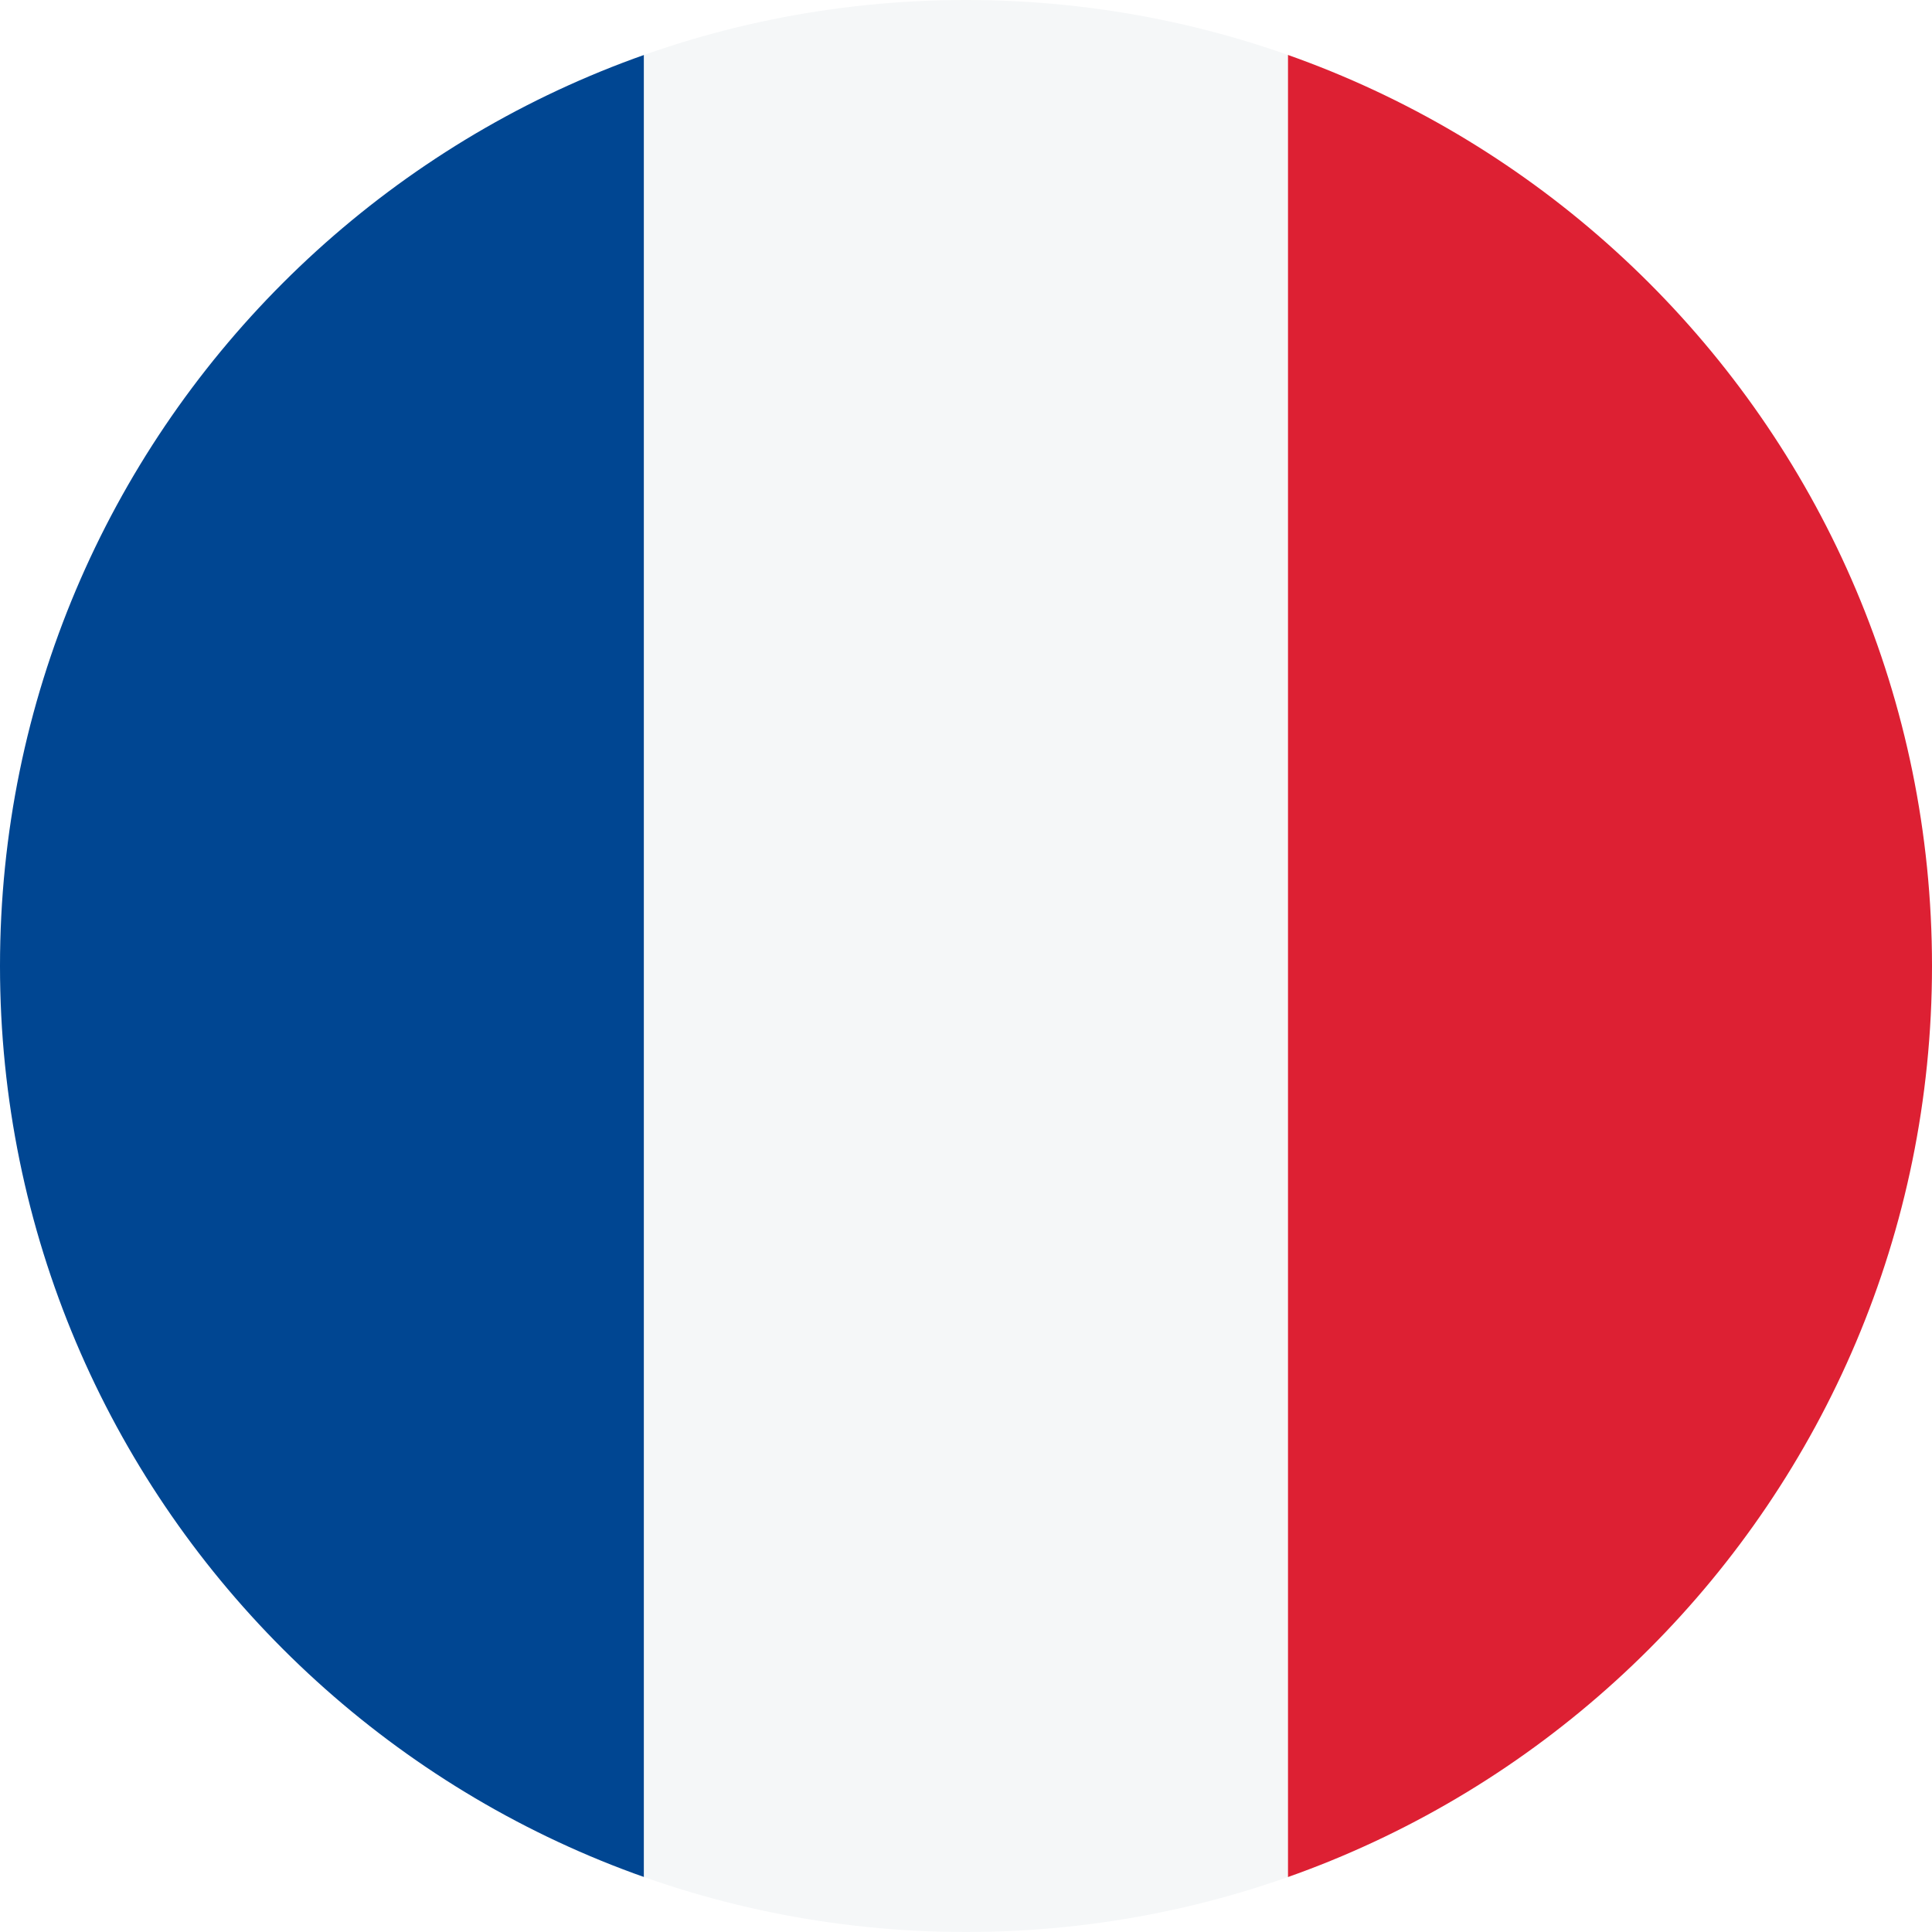
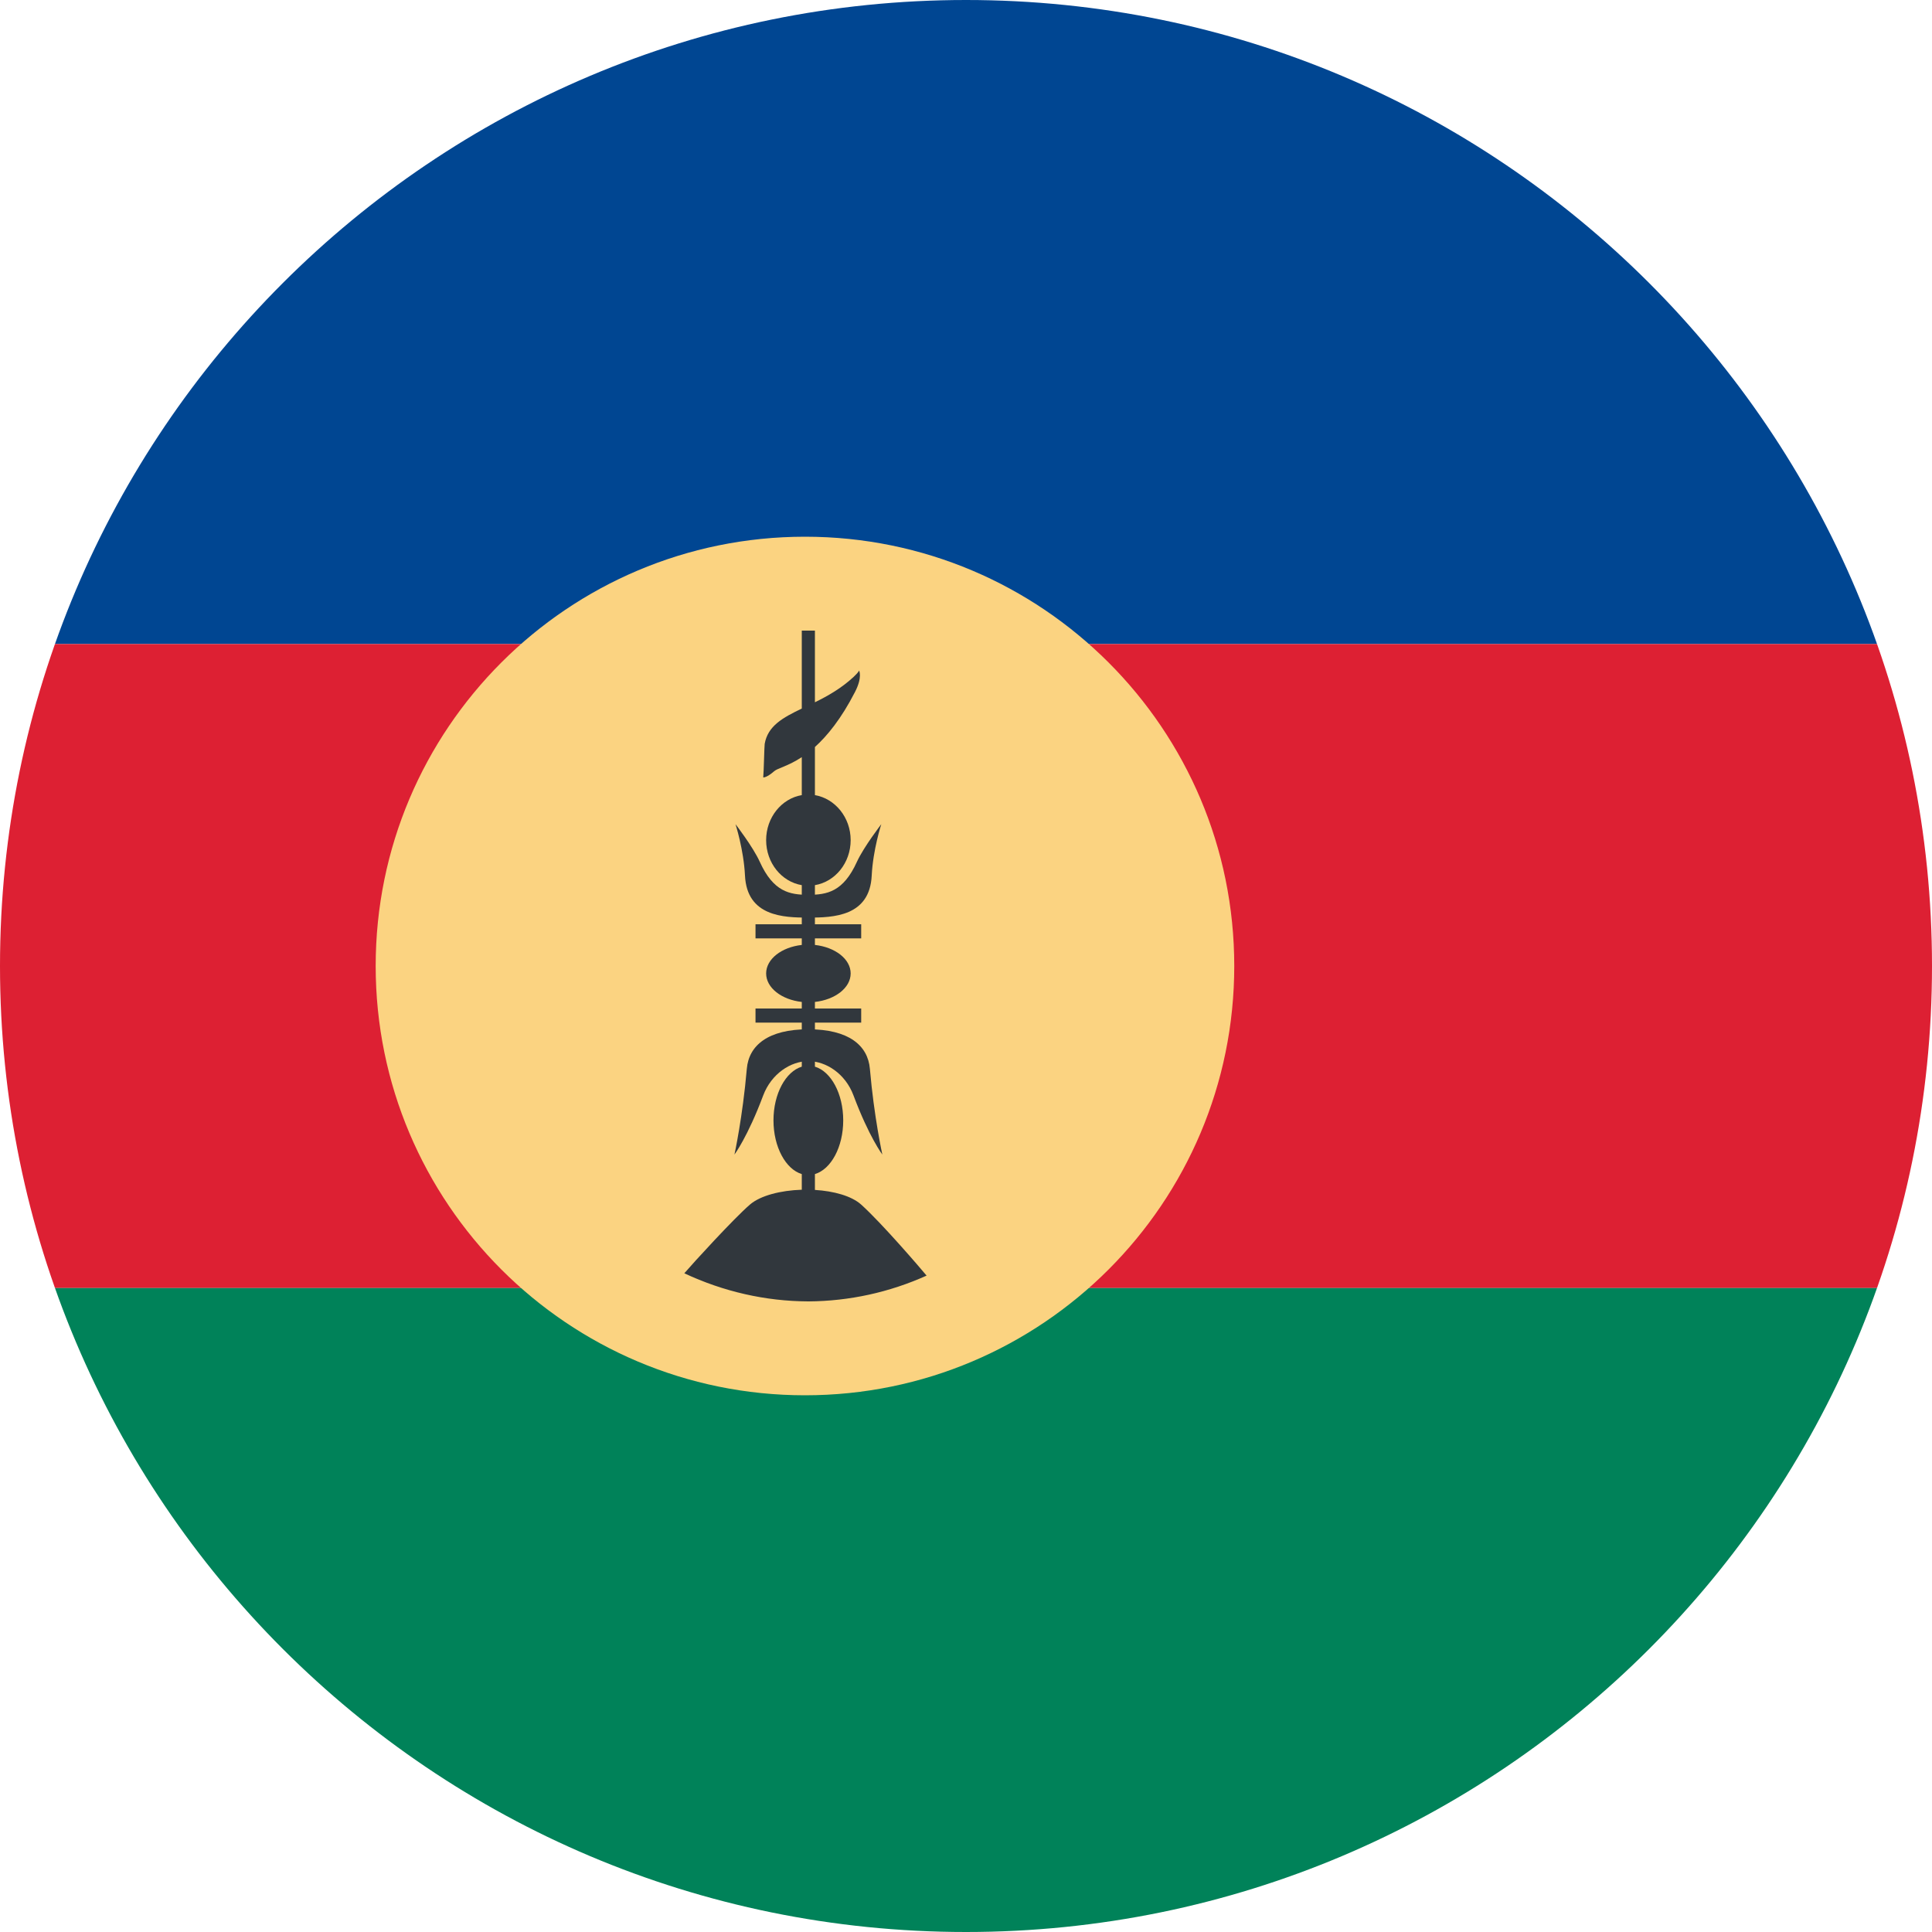
<svg xmlns="http://www.w3.org/2000/svg" width="20" height="20" viewBox="0 0 20 20" fill="none">
  <mask id="mask0_11482_6672" style="mask-type:alpha" maskUnits="userSpaceOnUse" x="0" y="0" width="20" height="20">
-     <circle cx="10" cy="10" r="10" transform="matrix(1 0 0 -1 0 20)" fill="#D9D9D9" />
+     <circle cx="10" cy="10" r="10" fill="#D9D9D9" />
  </mask>
  <g mask="url(#mask0_11482_6672)">
-     <rect width="6.667" height="20" transform="matrix(1 0 0 -1 0 19.9998)" fill="#004692" />
-     <rect width="6.667" height="20" transform="matrix(1 0 0 -1 6.66673 19.9998)" fill="#F5F7F8" />
-     <rect width="6.667" height="20" transform="matrix(1 0 0 -1 13.3333 19.9998)" fill="#DD2033" />
+     <rect width="22.778" height="6.667" fill="#004692" />
+     <rect y="6.667" width="22.778" height="6.667" fill="#DD2033" />
+     <rect y="13.334" width="22.778" height="6.667" fill="#008259" />
+     <circle cx="8.333" cy="10" r="4.444" fill="#FBD381" />
+     <path d="M8.436 7.27C8.568 7.205 8.709 7.126 8.838 7.006C8.896 6.951 8.893 6.94 8.893 6.94L8.893 6.941C8.893 6.94 8.931 7.008 8.851 7.163C8.708 7.442 8.563 7.618 8.436 7.733V8.231C8.645 8.267 8.806 8.462 8.806 8.697C8.806 8.933 8.645 9.128 8.436 9.163V9.568H8.915V9.714H8.436V9.782C8.645 9.805 8.806 9.928 8.806 10.077C8.806 10.226 8.645 10.349 8.436 10.372V10.44H8.915V10.586H8.436V11.042C8.603 11.092 8.729 11.322 8.729 11.598C8.729 11.874 8.603 12.104 8.436 12.154V12.318C8.631 12.33 8.815 12.38 8.915 12.47C9.132 12.666 9.521 13.12 9.592 13.205C9.206 13.379 8.791 13.469 8.372 13.472H8.365C7.925 13.47 7.489 13.371 7.084 13.181C7.173 13.077 7.597 12.613 7.763 12.47C7.873 12.375 8.084 12.323 8.3 12.316V12.154C8.134 12.104 8.007 11.874 8.007 11.598C8.007 11.322 8.134 11.092 8.3 11.042V10.586H7.821V10.44H8.3V10.372C8.091 10.349 7.931 10.226 7.931 10.077C7.931 9.928 8.091 9.805 8.3 9.782V9.714H7.821V9.568H8.3V9.163C8.091 9.128 7.931 8.933 7.931 8.697C7.931 8.462 8.091 8.266 8.3 8.231V7.838C8.157 7.932 8.05 7.952 8.015 7.983C7.935 8.053 7.901 8.048 7.901 8.048C7.907 7.985 7.912 7.726 7.916 7.701C7.948 7.514 8.104 7.429 8.3 7.335V6.528H8.436V7.27Z" fill="#31373D" />
+     <path d="M7.614 8.532C7.614 8.532 7.699 8.797 7.712 9.063C7.732 9.487 8.11 9.499 8.368 9.499V9.263C8.174 9.263 8.006 9.232 7.865 8.921C7.796 8.768 7.614 8.532 7.614 8.532ZM7.603 11.952C7.603 11.952 7.74 11.769 7.901 11.339C7.986 11.115 8.185 10.985 8.368 10.985V10.655C7.952 10.655 7.752 10.821 7.731 11.064C7.688 11.564 7.603 11.952 7.603 11.952Z" fill="#31373D" />
+     <path d="M9.123 8.532C9.123 8.532 9.037 8.797 9.024 9.063C9.004 9.487 8.627 9.499 8.368 9.499V9.263C8.562 9.263 8.73 9.232 8.871 8.921C8.941 8.768 9.123 8.532 9.123 8.532ZM9.134 11.952C9.134 11.952 8.996 11.769 8.835 11.339C8.751 11.115 8.552 10.985 8.368 10.985V10.655C8.784 10.655 8.984 10.821 9.005 11.064C9.048 11.564 9.134 11.952 9.134 11.952Z" fill="#31373D" />
  </g>
</svg>
